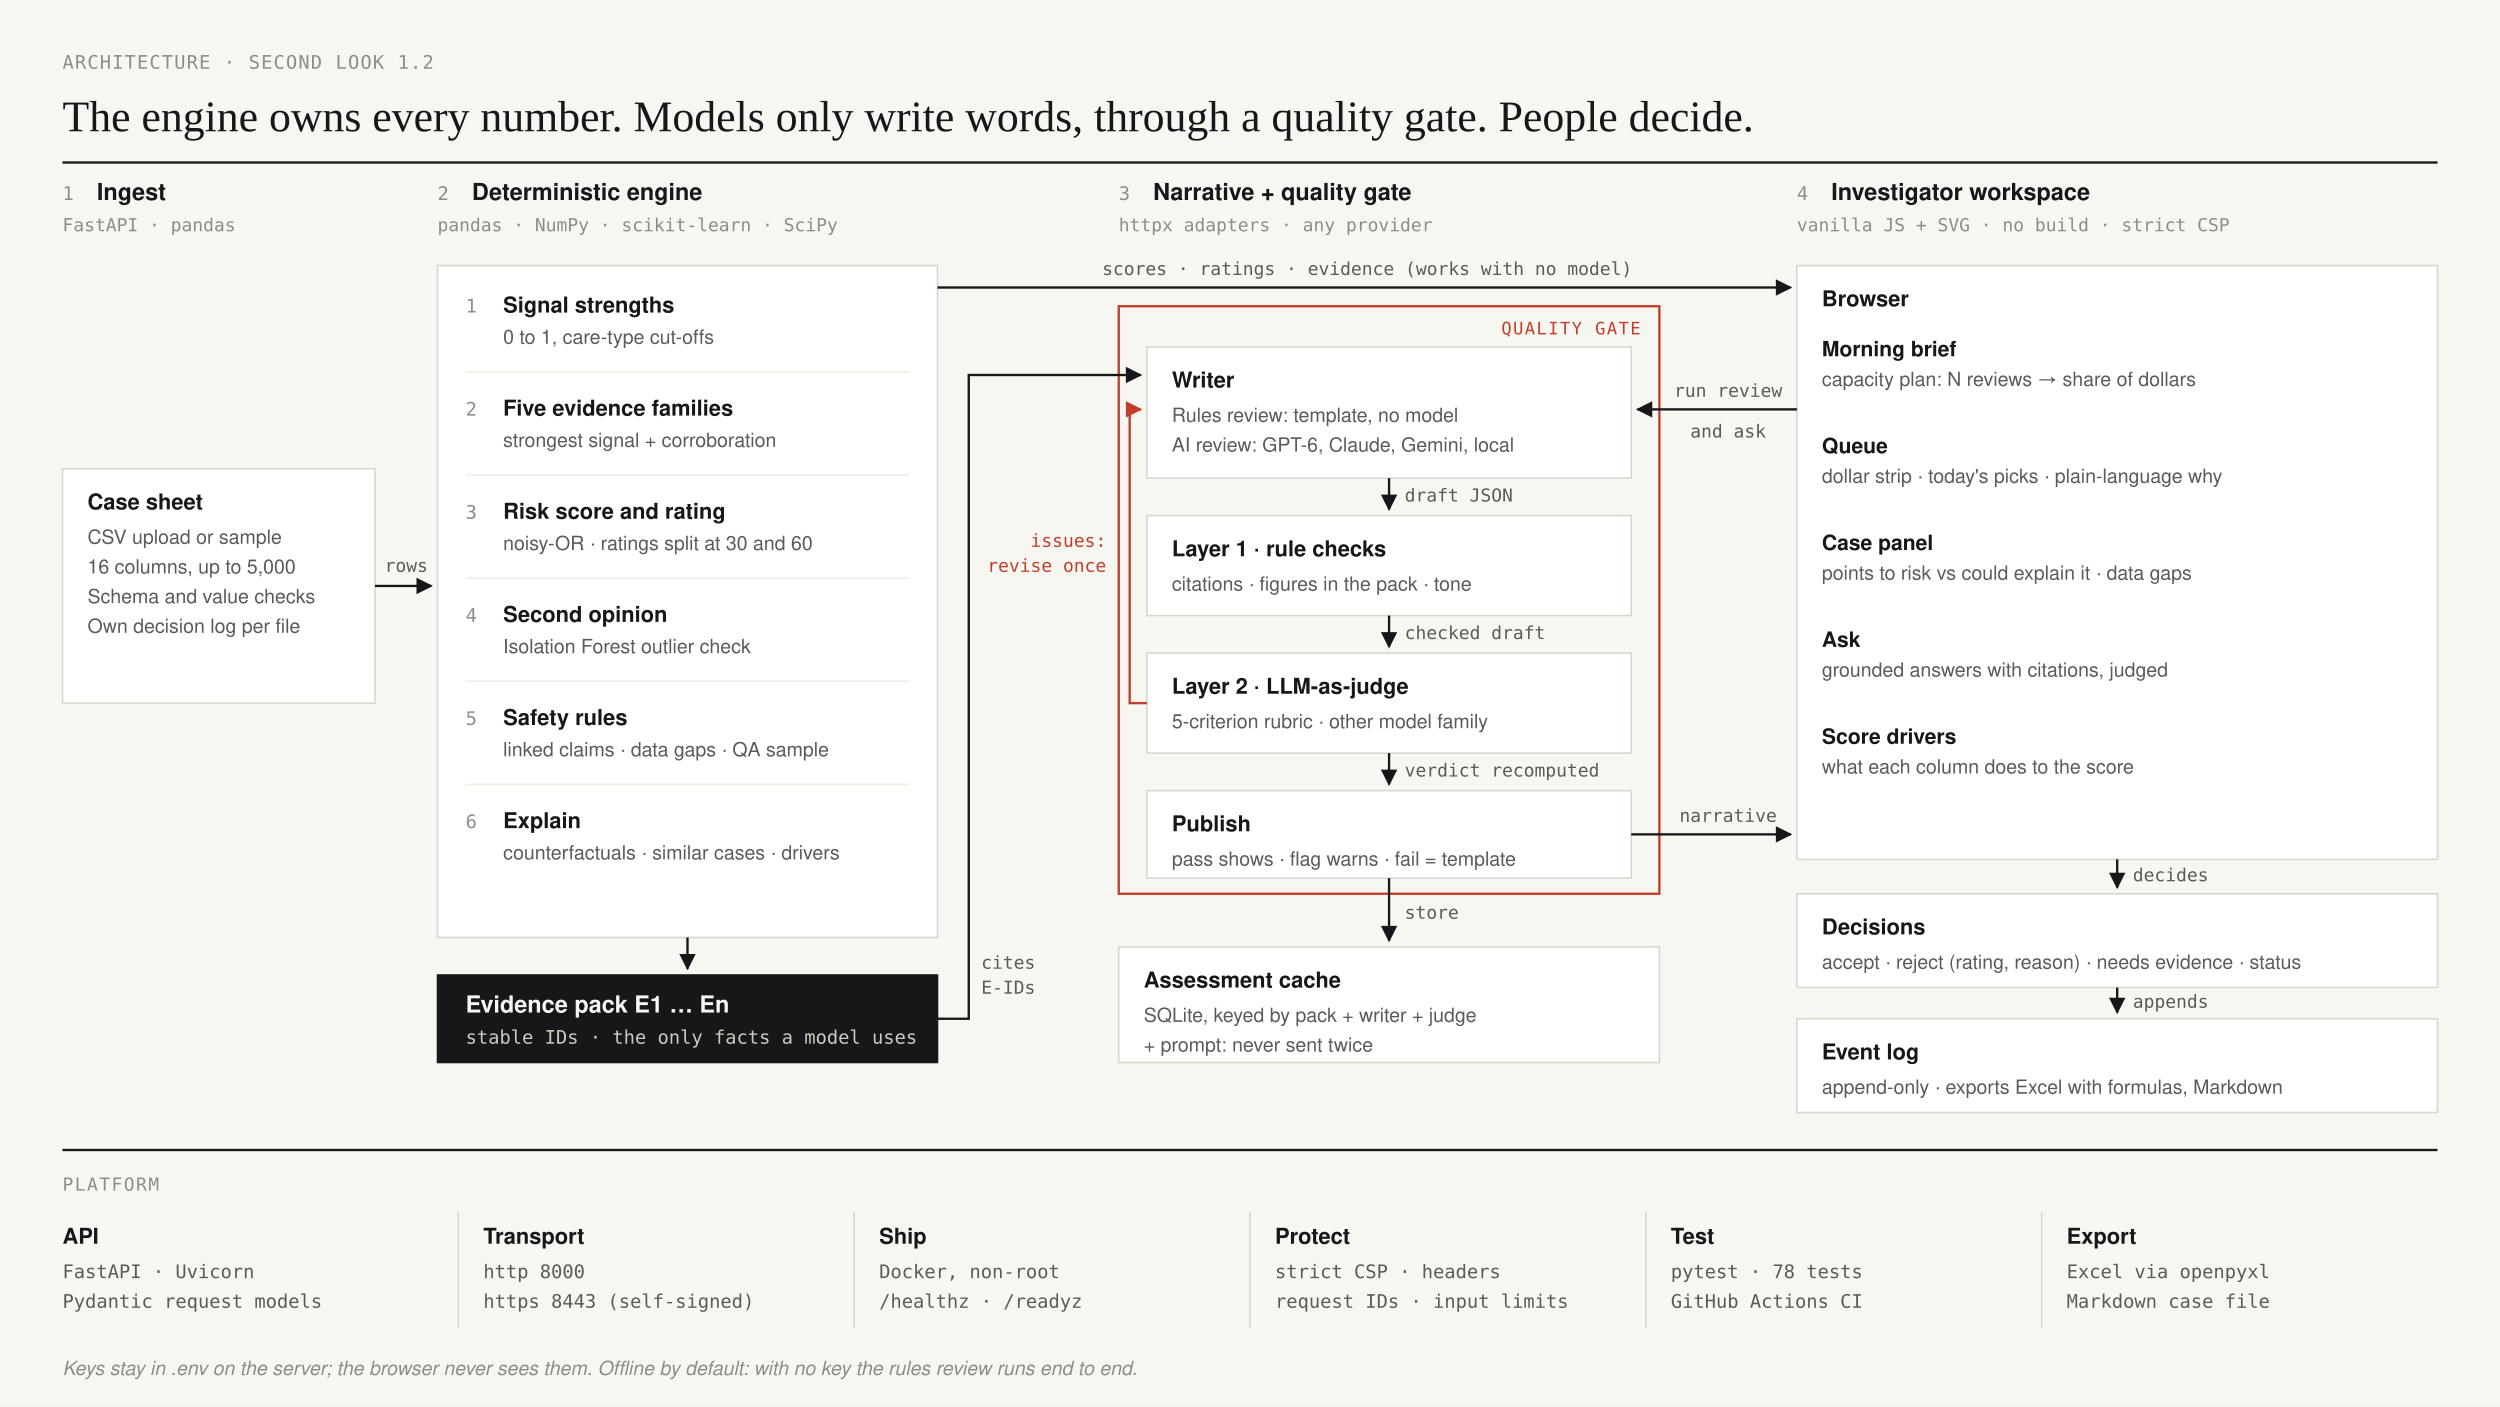
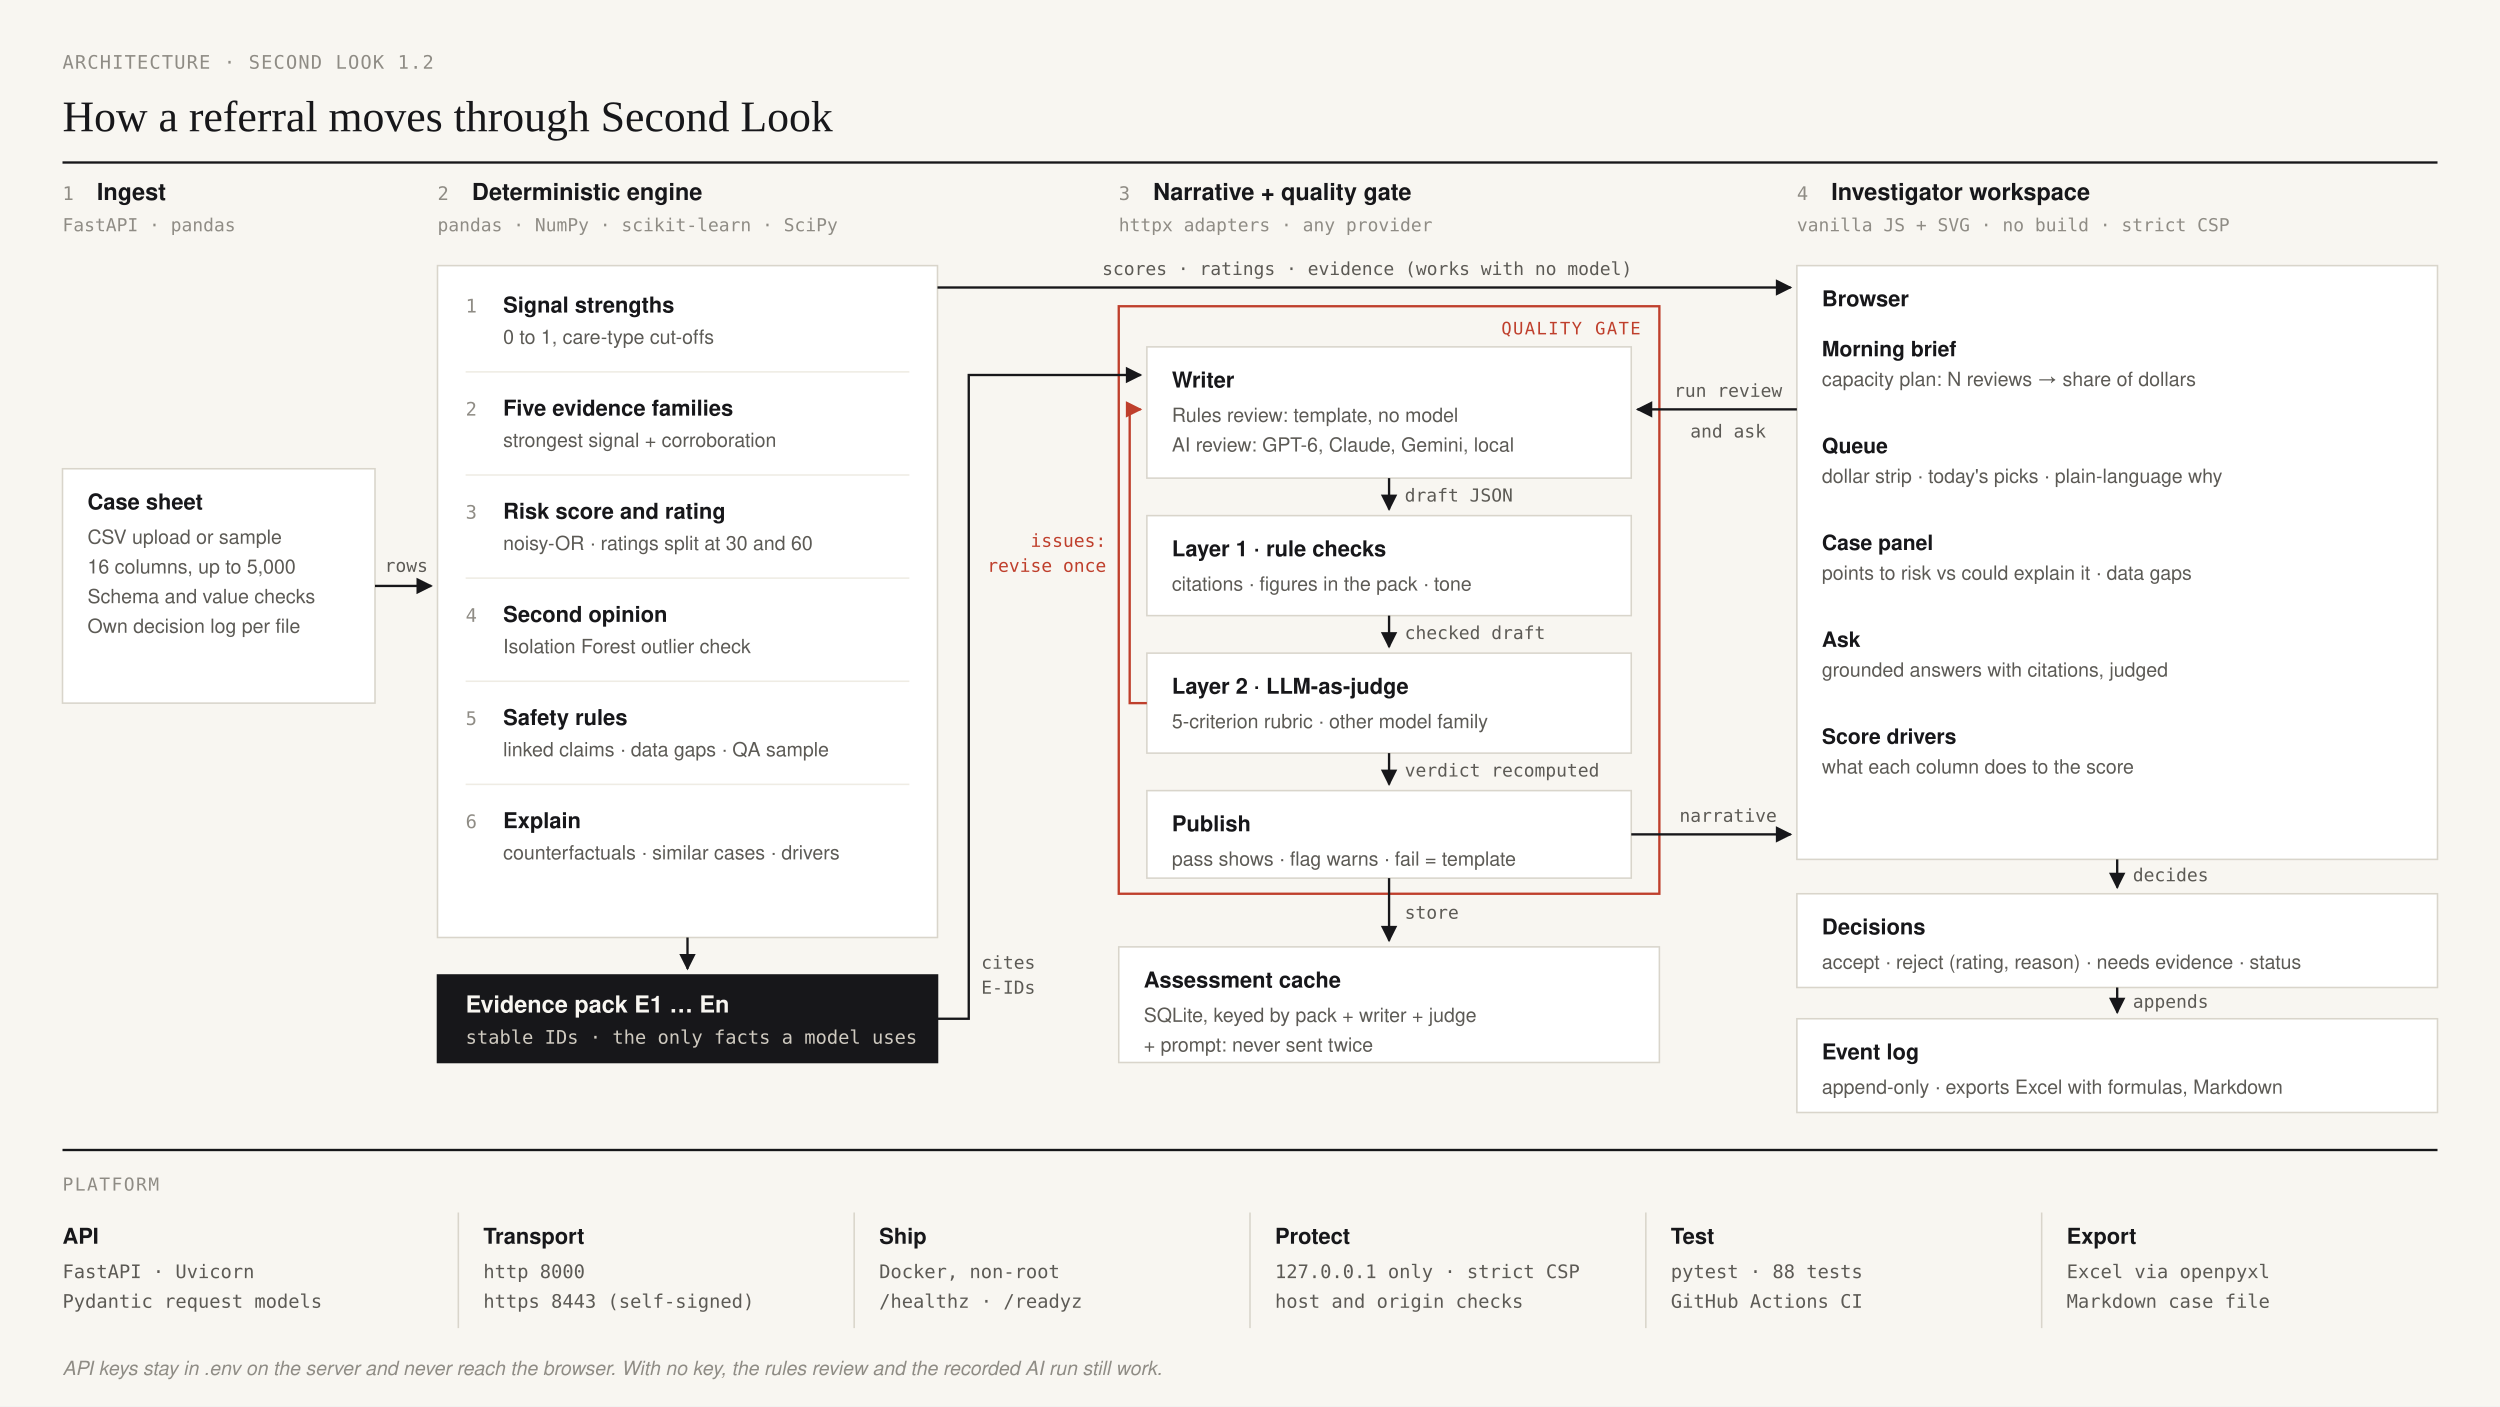
<svg xmlns="http://www.w3.org/2000/svg" viewBox="0 0 1600 900" width="1600" height="900" role="img" aria-label="Architecture of Second Look: a CSV is triaged by a deterministic engine into an evidence pack; a writer model or template drafts the narrative, which passes rule checks and an LLM judge before publication; investigators decide in the browser and every action is appended to an event log.">
  <defs>
    <marker id="arrow" viewBox="0 0 10 10" refX="9" refY="5" markerWidth="7" markerHeight="7" orient="auto-start-reverse">
      <path d="M0,0 L10,5 L0,10 z" fill="#17171a" />
    </marker>
    <marker id="arrow-accent" viewBox="0 0 10 10" refX="9" refY="5" markerWidth="7" markerHeight="7" orient="auto-start-reverse">
      <path d="M0,0 L10,5 L0,10 z" fill="#bf3f2c" />
    </marker>
  </defs>
  <rect x="0" y="0" width="1600" height="900" fill="#f8f6f1" stroke="none" stroke-width="1" />
  <text x="40" y="44" font-family="'IBM Plex Mono', Menlo, Consolas, monospace" font-size="12" font-weight="400" fill="#8f8c85" text-anchor="start" letter-spacing="0.06em">ARCHITECTURE · SECOND LOOK 1.2</text>
-   <text x="40" y="84" font-family="Newsreader, Georgia, 'Times New Roman', serif" font-size="28" font-weight="500" fill="#17171a" text-anchor="start">The engine owns every number. Models only write words, through a quality gate. People decide.</text>
+   <text x="40" y="84" font-family="Newsreader, Georgia, 'Times New Roman', serif" font-size="28" font-weight="500" fill="#17171a" text-anchor="start">How a referral moves through Second Look</text>
  <line x1="40" y1="104" x2="1560" y2="104" stroke="#17171a" stroke-width="1.5" />
  <text x="40" y="128" font-family="'IBM Plex Mono', Menlo, Consolas, monospace" font-size="12" font-weight="400" fill="#8f8c85" text-anchor="start">1</text>
  <text x="62" y="128" font-family="'IBM Plex Sans', Helvetica, Arial, sans-serif" font-size="15" font-weight="600" fill="#17171a" text-anchor="start">Ingest</text>
  <text x="40" y="148" font-family="'IBM Plex Mono', Menlo, Consolas, monospace" font-size="11.5" font-weight="400" fill="#8f8c85" text-anchor="start">FastAPI · pandas</text>
  <rect x="40" y="300" width="200" height="150" fill="#ffffff" stroke="#d9d5cb" stroke-width="1" />
  <text x="56" y="326" font-family="'IBM Plex Sans', Helvetica, Arial, sans-serif" font-size="14" font-weight="600" fill="#17171a" text-anchor="start">Case sheet</text>
  <text x="56" y="348" font-family="'IBM Plex Sans', Helvetica, Arial, sans-serif" font-size="12.5" font-weight="400" fill="#5c5a55" text-anchor="start">CSV upload or sample</text>
  <text x="56" y="367" font-family="'IBM Plex Sans', Helvetica, Arial, sans-serif" font-size="12.5" font-weight="400" fill="#5c5a55" text-anchor="start">16 columns, up to 5,000</text>
  <text x="56" y="386" font-family="'IBM Plex Sans', Helvetica, Arial, sans-serif" font-size="12.5" font-weight="400" fill="#5c5a55" text-anchor="start">Schema and value checks</text>
  <text x="56" y="405" font-family="'IBM Plex Sans', Helvetica, Arial, sans-serif" font-size="12.5" font-weight="400" fill="#5c5a55" text-anchor="start">Own decision log per file</text>
  <text x="280" y="128" font-family="'IBM Plex Mono', Menlo, Consolas, monospace" font-size="12" font-weight="400" fill="#8f8c85" text-anchor="start">2</text>
  <text x="302" y="128" font-family="'IBM Plex Sans', Helvetica, Arial, sans-serif" font-size="15" font-weight="600" fill="#17171a" text-anchor="start">Deterministic engine</text>
  <text x="280" y="148" font-family="'IBM Plex Mono', Menlo, Consolas, monospace" font-size="11.5" font-weight="400" fill="#8f8c85" text-anchor="start">pandas · NumPy · scikit-learn · SciPy</text>
  <rect x="280" y="170" width="320" height="430" fill="#ffffff" stroke="#d9d5cb" stroke-width="1" />
  <text x="298" y="200" font-family="'IBM Plex Mono', Menlo, Consolas, monospace" font-size="12" font-weight="400" fill="#8f8c85" text-anchor="start">1</text>
  <text x="322" y="200" font-family="'IBM Plex Sans', Helvetica, Arial, sans-serif" font-size="14" font-weight="600" fill="#17171a" text-anchor="start">Signal strengths</text>
  <text x="322" y="220" font-family="'IBM Plex Sans', Helvetica, Arial, sans-serif" font-size="12.5" font-weight="400" fill="#5c5a55" text-anchor="start">0 to 1, care-type cut-offs</text>
  <line x1="298" y1="238" x2="582" y2="238" stroke="#efece4" stroke-width="1" />
  <text x="298" y="266" font-family="'IBM Plex Mono', Menlo, Consolas, monospace" font-size="12" font-weight="400" fill="#8f8c85" text-anchor="start">2</text>
  <text x="322" y="266" font-family="'IBM Plex Sans', Helvetica, Arial, sans-serif" font-size="14" font-weight="600" fill="#17171a" text-anchor="start">Five evidence families</text>
  <text x="322" y="286" font-family="'IBM Plex Sans', Helvetica, Arial, sans-serif" font-size="12.5" font-weight="400" fill="#5c5a55" text-anchor="start">strongest signal + corroboration</text>
  <line x1="298" y1="304" x2="582" y2="304" stroke="#efece4" stroke-width="1" />
  <text x="298" y="332" font-family="'IBM Plex Mono', Menlo, Consolas, monospace" font-size="12" font-weight="400" fill="#8f8c85" text-anchor="start">3</text>
  <text x="322" y="332" font-family="'IBM Plex Sans', Helvetica, Arial, sans-serif" font-size="14" font-weight="600" fill="#17171a" text-anchor="start">Risk score and rating</text>
  <text x="322" y="352" font-family="'IBM Plex Sans', Helvetica, Arial, sans-serif" font-size="12.5" font-weight="400" fill="#5c5a55" text-anchor="start">noisy-OR · ratings split at 30 and 60</text>
  <line x1="298" y1="370" x2="582" y2="370" stroke="#efece4" stroke-width="1" />
  <text x="298" y="398" font-family="'IBM Plex Mono', Menlo, Consolas, monospace" font-size="12" font-weight="400" fill="#8f8c85" text-anchor="start">4</text>
  <text x="322" y="398" font-family="'IBM Plex Sans', Helvetica, Arial, sans-serif" font-size="14" font-weight="600" fill="#17171a" text-anchor="start">Second opinion</text>
  <text x="322" y="418" font-family="'IBM Plex Sans', Helvetica, Arial, sans-serif" font-size="12.5" font-weight="400" fill="#5c5a55" text-anchor="start">Isolation Forest outlier check</text>
  <line x1="298" y1="436" x2="582" y2="436" stroke="#efece4" stroke-width="1" />
  <text x="298" y="464" font-family="'IBM Plex Mono', Menlo, Consolas, monospace" font-size="12" font-weight="400" fill="#8f8c85" text-anchor="start">5</text>
  <text x="322" y="464" font-family="'IBM Plex Sans', Helvetica, Arial, sans-serif" font-size="14" font-weight="600" fill="#17171a" text-anchor="start">Safety rules</text>
  <text x="322" y="484" font-family="'IBM Plex Sans', Helvetica, Arial, sans-serif" font-size="12.5" font-weight="400" fill="#5c5a55" text-anchor="start">linked claims · data gaps · QA sample</text>
  <line x1="298" y1="502" x2="582" y2="502" stroke="#efece4" stroke-width="1" />
  <text x="298" y="530" font-family="'IBM Plex Mono', Menlo, Consolas, monospace" font-size="12" font-weight="400" fill="#8f8c85" text-anchor="start">6</text>
  <text x="322" y="530" font-family="'IBM Plex Sans', Helvetica, Arial, sans-serif" font-size="14" font-weight="600" fill="#17171a" text-anchor="start">Explain</text>
  <text x="322" y="550" font-family="'IBM Plex Sans', Helvetica, Arial, sans-serif" font-size="12.5" font-weight="400" fill="#5c5a55" text-anchor="start">counterfactuals · similar cases · drivers</text>
  <rect x="280" y="624" width="320" height="56" fill="#17171a" stroke="#17171a" stroke-width="1" />
  <text x="298" y="648" font-family="'IBM Plex Sans', Helvetica, Arial, sans-serif" font-size="15" font-weight="600" fill="#f8f6f1" text-anchor="start">Evidence pack  E1 … En</text>
  <text x="298" y="668" font-family="'IBM Plex Mono', Menlo, Consolas, monospace" font-size="12" font-weight="400" fill="#cfcac0" text-anchor="start">stable IDs · the only facts a model uses</text>
  <line x1="440.0" y1="600" x2="440.0" y2="620" stroke="#17171a" stroke-width="1.5" marker-end="url(#arrow)" />
  <polyline points="240,375 276,375" fill="none" stroke="#17171a" stroke-width="1.5" marker-end="url(#arrow)" />
  <text x="260" y="366" font-family="'IBM Plex Mono', Menlo, Consolas, monospace" font-size="11.5" font-weight="400" fill="#5c5a55" text-anchor="middle">rows</text>
  <text x="716" y="128" font-family="'IBM Plex Mono', Menlo, Consolas, monospace" font-size="12" font-weight="400" fill="#8f8c85" text-anchor="start">3</text>
  <text x="738" y="128" font-family="'IBM Plex Sans', Helvetica, Arial, sans-serif" font-size="15" font-weight="600" fill="#17171a" text-anchor="start">Narrative + quality gate</text>
  <text x="716" y="148" font-family="'IBM Plex Mono', Menlo, Consolas, monospace" font-size="11.5" font-weight="400" fill="#8f8c85" text-anchor="start">httpx adapters · any provider</text>
  <rect x="716" y="196" width="346" height="376" fill="none" stroke="#bf3f2c" stroke-width="1.5" />
  <text x="1050" y="214" font-family="'IBM Plex Mono', Menlo, Consolas, monospace" font-size="11" font-weight="400" fill="#bf3f2c" text-anchor="end" letter-spacing="0.08em">QUALITY GATE</text>
  <rect x="734" y="222" width="310" height="84" fill="#ffffff" stroke="#d9d5cb" stroke-width="1" />
  <text x="750" y="248" font-family="'IBM Plex Sans', Helvetica, Arial, sans-serif" font-size="14" font-weight="600" fill="#17171a" text-anchor="start">Writer</text>
  <text x="750" y="270" font-family="'IBM Plex Sans', Helvetica, Arial, sans-serif" font-size="12.5" font-weight="400" fill="#5c5a55" text-anchor="start">Rules review: template, no model</text>
  <text x="750" y="289" font-family="'IBM Plex Sans', Helvetica, Arial, sans-serif" font-size="12.5" font-weight="400" fill="#5c5a55" text-anchor="start">AI review: GPT-6, Claude, Gemini, local</text>
  <rect x="734" y="330" width="310" height="64" fill="#ffffff" stroke="#d9d5cb" stroke-width="1" />
  <text x="750" y="356" font-family="'IBM Plex Sans', Helvetica, Arial, sans-serif" font-size="14" font-weight="600" fill="#17171a" text-anchor="start">Layer 1 · rule checks</text>
  <text x="750" y="378" font-family="'IBM Plex Sans', Helvetica, Arial, sans-serif" font-size="12.5" font-weight="400" fill="#5c5a55" text-anchor="start">citations · figures in the pack · tone</text>
  <rect x="734" y="418" width="310" height="64" fill="#ffffff" stroke="#d9d5cb" stroke-width="1" />
  <text x="750" y="444" font-family="'IBM Plex Sans', Helvetica, Arial, sans-serif" font-size="14" font-weight="600" fill="#17171a" text-anchor="start">Layer 2 · LLM-as-judge</text>
  <text x="750" y="466" font-family="'IBM Plex Sans', Helvetica, Arial, sans-serif" font-size="12.5" font-weight="400" fill="#5c5a55" text-anchor="start">5-criterion rubric · other model family</text>
  <rect x="734" y="506" width="310" height="56" fill="#ffffff" stroke="#d9d5cb" stroke-width="1" />
  <text x="750" y="532" font-family="'IBM Plex Sans', Helvetica, Arial, sans-serif" font-size="14" font-weight="600" fill="#17171a" text-anchor="start">Publish</text>
  <text x="750" y="554" font-family="'IBM Plex Sans', Helvetica, Arial, sans-serif" font-size="12.5" font-weight="400" fill="#5c5a55" text-anchor="start">pass shows · flag warns · fail = template</text>
  <polyline points="889.0,306 889.0,326" fill="none" stroke="#17171a" stroke-width="1.5" marker-end="url(#arrow)" />
  <text x="899.0" y="321" font-family="'IBM Plex Mono', Menlo, Consolas, monospace" font-size="11.5" font-weight="400" fill="#5c5a55" text-anchor="start">draft JSON</text>
  <polyline points="889.0,394 889.0,414" fill="none" stroke="#17171a" stroke-width="1.5" marker-end="url(#arrow)" />
  <text x="899.0" y="409" font-family="'IBM Plex Mono', Menlo, Consolas, monospace" font-size="11.5" font-weight="400" fill="#5c5a55" text-anchor="start">checked draft</text>
  <polyline points="889.0,482 889.0,502" fill="none" stroke="#17171a" stroke-width="1.5" marker-end="url(#arrow)" />
  <text x="899.0" y="497" font-family="'IBM Plex Mono', Menlo, Consolas, monospace" font-size="11.5" font-weight="400" fill="#5c5a55" text-anchor="start">verdict recomputed</text>
  <polyline points="734,450 723,450 723,262 730,262" fill="none" stroke="#bf3f2c" stroke-width="1.5" marker-end="url(#arrow-accent)" />
  <text x="708" y="350" font-family="'IBM Plex Mono', Menlo, Consolas, monospace" font-size="11.5" font-weight="400" fill="#bf3f2c" text-anchor="end">issues:</text>
  <text x="708" y="366" font-family="'IBM Plex Mono', Menlo, Consolas, monospace" font-size="11.5" font-weight="400" fill="#bf3f2c" text-anchor="end">revise once</text>
  <polyline points="600,652 620,652 620,240 730,240" fill="none" stroke="#17171a" stroke-width="1.5" marker-end="url(#arrow)" />
  <text x="628" y="620" font-family="'IBM Plex Mono', Menlo, Consolas, monospace" font-size="11.5" font-weight="400" fill="#5c5a55" text-anchor="start">cites</text>
  <text x="628" y="636" font-family="'IBM Plex Mono', Menlo, Consolas, monospace" font-size="11.5" font-weight="400" fill="#5c5a55" text-anchor="start">E-IDs</text>
  <rect x="716" y="606" width="346" height="74" fill="#ffffff" stroke="#d9d5cb" stroke-width="1" />
  <text x="732" y="632" font-family="'IBM Plex Sans', Helvetica, Arial, sans-serif" font-size="14" font-weight="600" fill="#17171a" text-anchor="start">Assessment cache</text>
  <text x="732" y="654" font-family="'IBM Plex Sans', Helvetica, Arial, sans-serif" font-size="12.5" font-weight="400" fill="#5c5a55" text-anchor="start">SQLite, keyed by pack + writer + judge</text>
  <text x="732" y="673" font-family="'IBM Plex Sans', Helvetica, Arial, sans-serif" font-size="12.5" font-weight="400" fill="#5c5a55" text-anchor="start">+ prompt: never sent twice</text>
  <polyline points="889.0,562 889.0,602" fill="none" stroke="#17171a" stroke-width="1.5" marker-end="url(#arrow)" />
  <text x="899.0" y="588" font-family="'IBM Plex Mono', Menlo, Consolas, monospace" font-size="11.5" font-weight="400" fill="#5c5a55" text-anchor="start">store</text>
  <text x="1150" y="128" font-family="'IBM Plex Mono', Menlo, Consolas, monospace" font-size="12" font-weight="400" fill="#8f8c85" text-anchor="start">4</text>
  <text x="1172" y="128" font-family="'IBM Plex Sans', Helvetica, Arial, sans-serif" font-size="15" font-weight="600" fill="#17171a" text-anchor="start">Investigator workspace</text>
  <text x="1150" y="148" font-family="'IBM Plex Mono', Menlo, Consolas, monospace" font-size="11.5" font-weight="400" fill="#8f8c85" text-anchor="start">vanilla JS + SVG · no build · strict CSP</text>
  <rect x="1150" y="170" width="410" height="380" fill="#ffffff" stroke="#d9d5cb" stroke-width="1" />
  <text x="1166" y="196" font-family="'IBM Plex Sans', Helvetica, Arial, sans-serif" font-size="14" font-weight="600" fill="#17171a" text-anchor="start">Browser</text>
  <text x="1166" y="228" font-family="'IBM Plex Sans', Helvetica, Arial, sans-serif" font-size="13.5" font-weight="600" fill="#17171a" text-anchor="start">Morning brief</text>
  <text x="1166" y="247" font-family="'IBM Plex Sans', Helvetica, Arial, sans-serif" font-size="12.5" font-weight="400" fill="#5c5a55" text-anchor="start">capacity plan: N reviews → share of dollars</text>
  <text x="1166" y="290" font-family="'IBM Plex Sans', Helvetica, Arial, sans-serif" font-size="13.5" font-weight="600" fill="#17171a" text-anchor="start">Queue</text>
  <text x="1166" y="309" font-family="'IBM Plex Sans', Helvetica, Arial, sans-serif" font-size="12.5" font-weight="400" fill="#5c5a55" text-anchor="start">dollar strip · today's picks · plain-language why</text>
  <text x="1166" y="352" font-family="'IBM Plex Sans', Helvetica, Arial, sans-serif" font-size="13.5" font-weight="600" fill="#17171a" text-anchor="start">Case panel</text>
  <text x="1166" y="371" font-family="'IBM Plex Sans', Helvetica, Arial, sans-serif" font-size="12.5" font-weight="400" fill="#5c5a55" text-anchor="start">points to risk vs could explain it · data gaps</text>
  <text x="1166" y="414" font-family="'IBM Plex Sans', Helvetica, Arial, sans-serif" font-size="13.5" font-weight="600" fill="#17171a" text-anchor="start">Ask</text>
  <text x="1166" y="433" font-family="'IBM Plex Sans', Helvetica, Arial, sans-serif" font-size="12.5" font-weight="400" fill="#5c5a55" text-anchor="start">grounded answers with citations, judged</text>
  <text x="1166" y="476" font-family="'IBM Plex Sans', Helvetica, Arial, sans-serif" font-size="13.5" font-weight="600" fill="#17171a" text-anchor="start">Score drivers</text>
  <text x="1166" y="495" font-family="'IBM Plex Sans', Helvetica, Arial, sans-serif" font-size="12.5" font-weight="400" fill="#5c5a55" text-anchor="start">what each column does to the score</text>
  <rect x="1150" y="572" width="410" height="60" fill="#ffffff" stroke="#d9d5cb" stroke-width="1" />
  <text x="1166" y="598" font-family="'IBM Plex Sans', Helvetica, Arial, sans-serif" font-size="14" font-weight="600" fill="#17171a" text-anchor="start">Decisions</text>
  <text x="1166" y="620" font-family="'IBM Plex Sans', Helvetica, Arial, sans-serif" font-size="12.5" font-weight="400" fill="#5c5a55" text-anchor="start">accept · reject (rating, reason) · needs evidence · status</text>
  <rect x="1150" y="652" width="410" height="60" fill="#ffffff" stroke="#d9d5cb" stroke-width="1" />
  <text x="1166" y="678" font-family="'IBM Plex Sans', Helvetica, Arial, sans-serif" font-size="14" font-weight="600" fill="#17171a" text-anchor="start">Event log</text>
  <text x="1166" y="700" font-family="'IBM Plex Sans', Helvetica, Arial, sans-serif" font-size="12.5" font-weight="400" fill="#5c5a55" text-anchor="start">append-only · exports Excel with formulas, Markdown</text>
  <polyline points="1355,550 1355,568" fill="none" stroke="#17171a" stroke-width="1.5" marker-end="url(#arrow)" />
  <text x="1365" y="564" font-family="'IBM Plex Mono', Menlo, Consolas, monospace" font-size="11.5" font-weight="400" fill="#5c5a55" text-anchor="start">decides</text>
  <polyline points="1355,632 1355,648" fill="none" stroke="#17171a" stroke-width="1.5" marker-end="url(#arrow)" />
  <text x="1365" y="645" font-family="'IBM Plex Mono', Menlo, Consolas, monospace" font-size="11.5" font-weight="400" fill="#5c5a55" text-anchor="start">appends</text>
  <polyline points="600,184 1146,184" fill="none" stroke="#17171a" stroke-width="1.5" marker-end="url(#arrow)" />
  <text x="875.0" y="176" font-family="'IBM Plex Mono', Menlo, Consolas, monospace" font-size="11.5" font-weight="400" fill="#5c5a55" text-anchor="middle">scores · ratings · evidence (works with no model)</text>
  <polyline points="1150,262 1048,262" fill="none" stroke="#17171a" stroke-width="1.5" marker-end="url(#arrow)" />
  <text x="1106.0" y="254" font-family="'IBM Plex Mono', Menlo, Consolas, monospace" font-size="11.5" font-weight="400" fill="#5c5a55" text-anchor="middle">run review</text>
  <text x="1106.0" y="280" font-family="'IBM Plex Mono', Menlo, Consolas, monospace" font-size="11.5" font-weight="400" fill="#5c5a55" text-anchor="middle">and ask</text>
  <polyline points="1044,534 1146,534" fill="none" stroke="#17171a" stroke-width="1.5" marker-end="url(#arrow)" />
  <text x="1106.0" y="526" font-family="'IBM Plex Mono', Menlo, Consolas, monospace" font-size="11.5" font-weight="400" fill="#5c5a55" text-anchor="middle">narrative</text>
  <line x1="40" y1="736" x2="1560" y2="736" stroke="#17171a" stroke-width="1.5" />
  <text x="40" y="762" font-family="'IBM Plex Mono', Menlo, Consolas, monospace" font-size="11.5" font-weight="400" fill="#8f8c85" text-anchor="start" letter-spacing="0.08em">PLATFORM</text>
  <text x="40.0" y="796" font-family="'IBM Plex Sans', Helvetica, Arial, sans-serif" font-size="14" font-weight="600" fill="#17171a" text-anchor="start">API</text>
  <text x="40.0" y="818" font-family="'IBM Plex Mono', Menlo, Consolas, monospace" font-size="12" font-weight="400" fill="#5c5a55" text-anchor="start">FastAPI · Uvicorn</text>
  <text x="40.0" y="837" font-family="'IBM Plex Mono', Menlo, Consolas, monospace" font-size="12" font-weight="400" fill="#5c5a55" text-anchor="start">Pydantic request models</text>
  <line x1="293.333" y1="776" x2="293.333" y2="850" stroke="#d9d5cb" stroke-width="1" />
  <text x="309.333" y="796" font-family="'IBM Plex Sans', Helvetica, Arial, sans-serif" font-size="14" font-weight="600" fill="#17171a" text-anchor="start">Transport</text>
  <text x="309.333" y="818" font-family="'IBM Plex Mono', Menlo, Consolas, monospace" font-size="12" font-weight="400" fill="#5c5a55" text-anchor="start">http 8000</text>
  <text x="309.333" y="837" font-family="'IBM Plex Mono', Menlo, Consolas, monospace" font-size="12" font-weight="400" fill="#5c5a55" text-anchor="start">https 8443 (self-signed)</text>
  <line x1="546.667" y1="776" x2="546.667" y2="850" stroke="#d9d5cb" stroke-width="1" />
  <text x="562.667" y="796" font-family="'IBM Plex Sans', Helvetica, Arial, sans-serif" font-size="14" font-weight="600" fill="#17171a" text-anchor="start">Ship</text>
  <text x="562.667" y="818" font-family="'IBM Plex Mono', Menlo, Consolas, monospace" font-size="12" font-weight="400" fill="#5c5a55" text-anchor="start">Docker, non-root</text>
  <text x="562.667" y="837" font-family="'IBM Plex Mono', Menlo, Consolas, monospace" font-size="12" font-weight="400" fill="#5c5a55" text-anchor="start">/healthz · /readyz</text>
  <line x1="800.0" y1="776" x2="800.0" y2="850" stroke="#d9d5cb" stroke-width="1" />
  <text x="816.0" y="796" font-family="'IBM Plex Sans', Helvetica, Arial, sans-serif" font-size="14" font-weight="600" fill="#17171a" text-anchor="start">Protect</text>
-   <text x="816.0" y="818" font-family="'IBM Plex Mono', Menlo, Consolas, monospace" font-size="12" font-weight="400" fill="#5c5a55" text-anchor="start">strict CSP · headers</text>
-   <text x="816.0" y="837" font-family="'IBM Plex Mono', Menlo, Consolas, monospace" font-size="12" font-weight="400" fill="#5c5a55" text-anchor="start">request IDs · input limits</text>
+   <text x="816.0" y="818" font-family="'IBM Plex Mono', Menlo, Consolas, monospace" font-size="12" font-weight="400" fill="#5c5a55" text-anchor="start">127.0.0.1 only · strict CSP</text>
+   <text x="816.0" y="837" font-family="'IBM Plex Mono', Menlo, Consolas, monospace" font-size="12" font-weight="400" fill="#5c5a55" text-anchor="start">host and origin checks</text>
  <line x1="1053.333" y1="776" x2="1053.333" y2="850" stroke="#d9d5cb" stroke-width="1" />
  <text x="1069.333" y="796" font-family="'IBM Plex Sans', Helvetica, Arial, sans-serif" font-size="14" font-weight="600" fill="#17171a" text-anchor="start">Test</text>
-   <text x="1069.333" y="818" font-family="'IBM Plex Mono', Menlo, Consolas, monospace" font-size="12" font-weight="400" fill="#5c5a55" text-anchor="start">pytest · 78 tests</text>
+   <text x="1069.333" y="818" font-family="'IBM Plex Mono', Menlo, Consolas, monospace" font-size="12" font-weight="400" fill="#5c5a55" text-anchor="start">pytest · 88 tests</text>
  <text x="1069.333" y="837" font-family="'IBM Plex Mono', Menlo, Consolas, monospace" font-size="12" font-weight="400" fill="#5c5a55" text-anchor="start">GitHub Actions CI</text>
  <line x1="1306.667" y1="776" x2="1306.667" y2="850" stroke="#d9d5cb" stroke-width="1" />
  <text x="1322.667" y="796" font-family="'IBM Plex Sans', Helvetica, Arial, sans-serif" font-size="14" font-weight="600" fill="#17171a" text-anchor="start">Export</text>
  <text x="1322.667" y="818" font-family="'IBM Plex Mono', Menlo, Consolas, monospace" font-size="12" font-weight="400" fill="#5c5a55" text-anchor="start">Excel via openpyxl</text>
  <text x="1322.667" y="837" font-family="'IBM Plex Mono', Menlo, Consolas, monospace" font-size="12" font-weight="400" fill="#5c5a55" text-anchor="start">Markdown case file</text>
-   <text x="40" y="880" font-family="'IBM Plex Sans', Helvetica, Arial, sans-serif" font-size="12.5" font-weight="400" fill="#8f8c85" text-anchor="start" font-style="italic">Keys stay in .env on the server; the browser never sees them. Offline by default: with no key the rules review runs end to end.</text>
+   <text x="40" y="880" font-family="'IBM Plex Sans', Helvetica, Arial, sans-serif" font-size="12.5" font-weight="400" fill="#8f8c85" text-anchor="start" font-style="italic">API keys stay in .env on the server and never reach the browser. With no key, the rules review and the recorded AI run still work.</text>
</svg>
